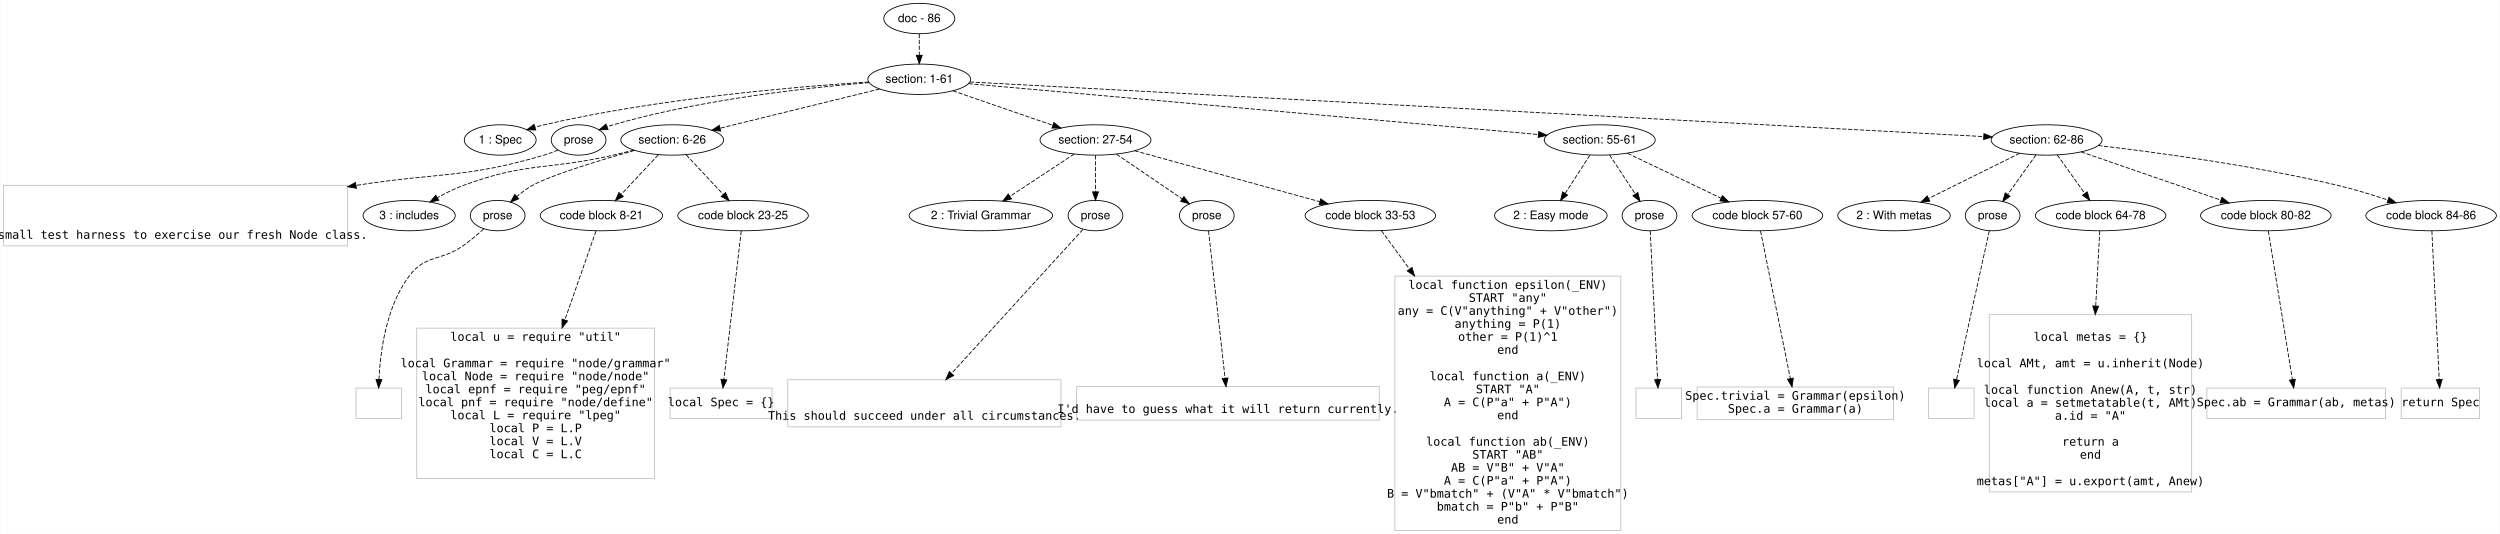
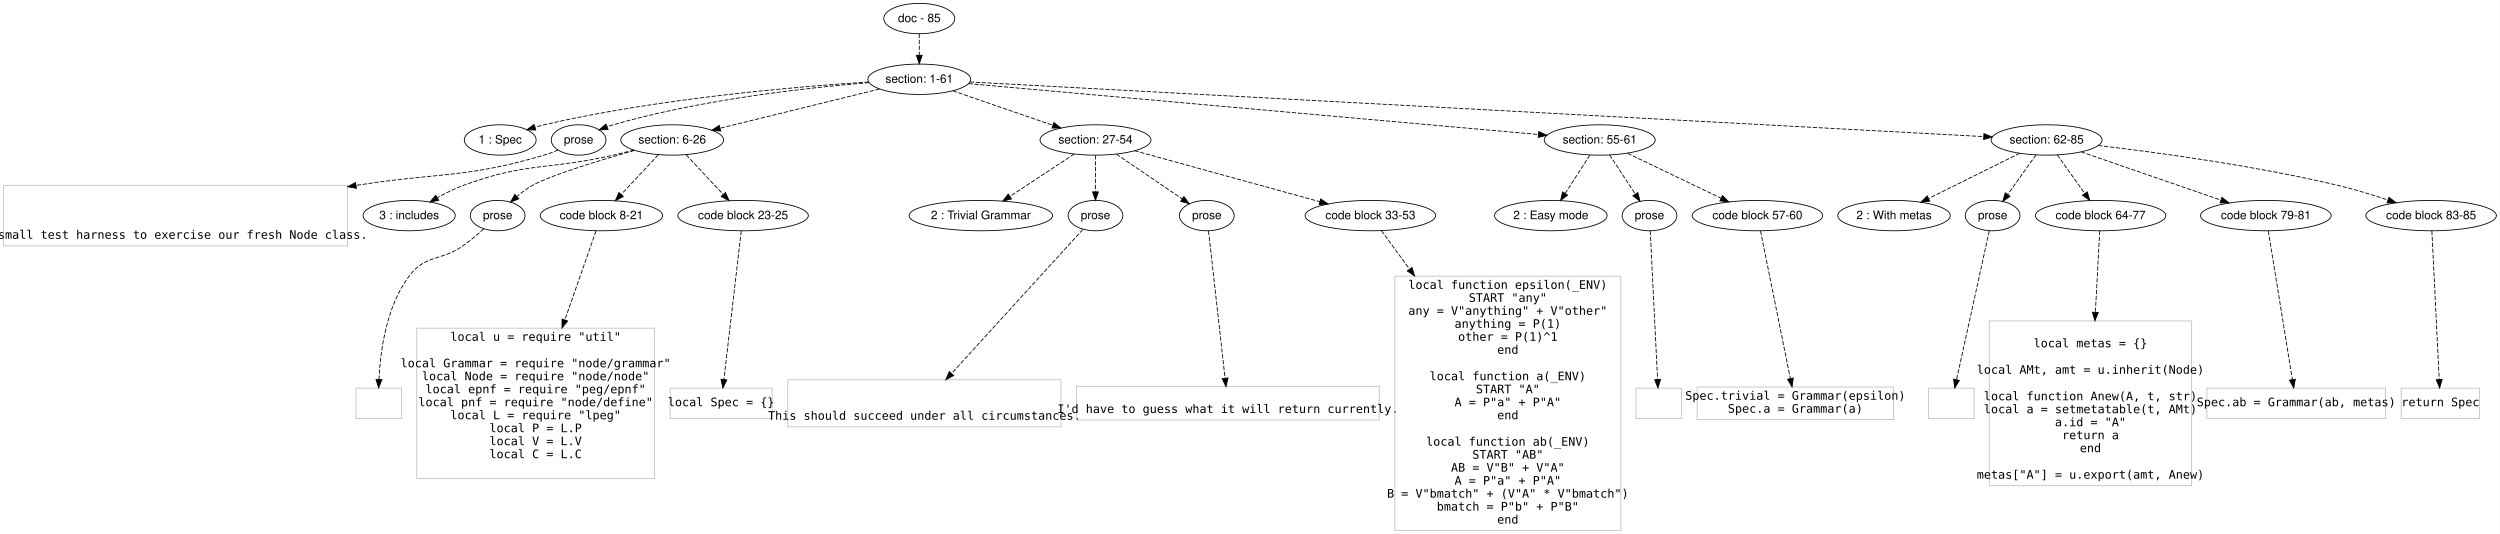
<svg xmlns="http://www.w3.org/2000/svg" width="2964pt" height="633pt" viewBox="0.00 0.00 2964.46 633.20">
  <g id="graph0" class="graph" transform="scale(1 1) rotate(0) translate(4 629.2006)">
    <polygon fill="#ffffff" stroke="transparent" points="-4,4 -4,-629.201 2960.461,-629.201 2960.461,4 -4,4" />
    <g id="node1" class="node">
      <ellipse fill="none" stroke="#000000" cx="1086" cy="-607.201" rx="42.122" ry="18" />
-       <text text-anchor="middle" x="1086" y="-603.001" font-family="Helvetica,sans-Serif" font-size="14.00" fill="#000000">doc - 86</text>
+       <text text-anchor="middle" x="1086" y="-603.001" font-family="Helvetica,sans-Serif" font-size="14.00" fill="#000000">doc - 85</text>
    </g>
    <g id="node2" class="node">
      <ellipse fill="none" stroke="#000000" cx="1086" cy="-535.201" rx="60.983" ry="18" />
      <text text-anchor="middle" x="1086" y="-531.001" font-family="Helvetica,sans-Serif" font-size="14.00" fill="#000000">section: 1-61</text>
    </g>
    <g id="edge1" class="edge">
      <path fill="none" stroke="#000000" stroke-dasharray="5,2" d="M1086,-589.032C1086,-581.332 1086,-572.175 1086,-563.617" />
      <polygon fill="#000000" stroke="#000000" points="1089.5,-563.614 1086,-553.614 1082.5,-563.614 1089.5,-563.614" />
    </g>
    <g id="node3" class="node">
      <ellipse fill="none" stroke="#000000" cx="589" cy="-463.201" rx="42.606" ry="18" />
      <text text-anchor="middle" x="589" y="-459.001" font-family="Helvetica,sans-Serif" font-size="14.00" fill="#000000">1 : Spec</text>
    </g>
    <g id="edge2" class="edge">
      <path fill="none" stroke="#000000" stroke-dasharray="5,2" d="M1025.919,-531.969C939.757,-526.423 776.541,-512.508 641,-481.201 637.44,-480.378 633.782,-479.4 630.136,-478.33" />
      <polygon fill="#000000" stroke="#000000" points="631.177,-474.988 620.587,-475.331 629.079,-481.667 631.177,-474.988" />
    </g>
    <g id="node4" class="node">
      <ellipse fill="none" stroke="#000000" cx="682" cy="-463.201" rx="32.459" ry="18" />
      <text text-anchor="middle" x="682" y="-459.001" font-family="Helvetica,sans-Serif" font-size="14.00" fill="#000000">prose</text>
    </g>
    <g id="edge3" class="edge">
      <path fill="none" stroke="#000000" stroke-dasharray="5,2" d="M1026.504,-531.224C953.742,-525.255 827.382,-511.293 723,-481.201 720.582,-480.503 718.119,-479.695 715.663,-478.814" />
      <polygon fill="#000000" stroke="#000000" points="716.909,-475.543 706.322,-475.142 714.348,-482.058 716.909,-475.543" />
    </g>
    <g id="node5" class="node">
      <ellipse fill="none" stroke="#000000" cx="793" cy="-463.201" rx="60.983" ry="18" />
      <text text-anchor="middle" x="793" y="-459.001" font-family="Helvetica,sans-Serif" font-size="14.00" fill="#000000">section: 6-26</text>
    </g>
    <g id="edge4" class="edge">
      <path fill="none" stroke="#000000" stroke-dasharray="5,2" d="M1038.925,-523.633C987.451,-510.984 904.973,-490.716 849.908,-477.185" />
      <polygon fill="#000000" stroke="#000000" points="850.505,-473.727 839.959,-474.74 848.835,-480.525 850.505,-473.727" />
    </g>
    <g id="node6" class="node">
      <ellipse fill="none" stroke="#000000" cx="1295" cy="-463.201" rx="65.819" ry="18" />
      <text text-anchor="middle" x="1295" y="-459.001" font-family="Helvetica,sans-Serif" font-size="14.00" fill="#000000">section: 27-54</text>
    </g>
    <g id="edge5" class="edge">
      <path fill="none" stroke="#000000" stroke-dasharray="5,2" d="M1125.803,-521.488C1159.507,-509.878 1208.013,-493.168 1244.455,-480.613" />
      <polygon fill="#000000" stroke="#000000" points="1245.602,-483.92 1253.917,-477.354 1243.322,-477.302 1245.602,-483.92" />
    </g>
    <g id="node7" class="node">
      <ellipse fill="none" stroke="#000000" cx="1893" cy="-463.201" rx="65.819" ry="18" />
      <text text-anchor="middle" x="1893" y="-459.001" font-family="Helvetica,sans-Serif" font-size="14.00" fill="#000000">section: 55-61</text>
    </g>
    <g id="edge6" class="edge">
      <path fill="none" stroke="#000000" stroke-dasharray="5,2" d="M1144.362,-529.994C1288.641,-517.121 1661.842,-483.824 1820.214,-469.695" />
      <polygon fill="#000000" stroke="#000000" points="1820.68,-473.167 1830.33,-468.792 1820.058,-466.195 1820.68,-473.167" />
    </g>
    <g id="node8" class="node">
      <ellipse fill="none" stroke="#000000" cx="2423" cy="-463.201" rx="65.819" ry="18" />
-       <text text-anchor="middle" x="2423" y="-459.001" font-family="Helvetica,sans-Serif" font-size="14.00" fill="#000000">section: 62-86</text>
+       <text text-anchor="middle" x="2423" y="-459.001" font-family="Helvetica,sans-Serif" font-size="14.00" fill="#000000">section: 62-85</text>
    </g>
    <g id="edge7" class="edge">
      <path fill="none" stroke="#000000" stroke-dasharray="5,2" d="M1146.045,-531.967C1363.447,-520.26 2109.222,-480.098 2348.482,-467.214" />
      <polygon fill="#000000" stroke="#000000" points="2348.678,-470.708 2358.475,-466.675 2348.301,-463.718 2348.678,-470.708" />
    </g>
    <g id="node9" class="node">
      <polygon fill="none" stroke="#c0c0c0" points="408,-409.402 0,-409.402 0,-337.599 408,-337.599 408,-409.402" />
      <text text-anchor="middle" x="204" y="-346.001" font-family="Inconsolata" font-size="14.00" fill="#000000">  A small test harness to exercise our fresh Node class.</text>
    </g>
    <g id="edge8" class="edge">
      <path fill="none" stroke="#000000" stroke-dasharray="5,2" d="M657.664,-451.308C652.272,-449.016 646.518,-446.826 641,-445.201 547.3,-417.594 518.305,-425.019 417.99,-409.323" />
      <polygon fill="#000000" stroke="#000000" points="418.483,-405.858 408.055,-407.73 417.375,-412.769 418.483,-405.858" />
    </g>
    <g id="node10" class="node">
      <ellipse fill="none" stroke="#000000" cx="481" cy="-373.5" rx="54.685" ry="18" />
      <text text-anchor="middle" x="481" y="-369.3" font-family="Helvetica,sans-Serif" font-size="14.00" fill="#000000">3 : includes</text>
    </g>
    <g id="edge9" class="edge">
      <path fill="none" stroke="#000000" stroke-dasharray="5,2" d="M747.522,-451.14C739.375,-449.084 730.95,-447.025 723,-445.201 644.333,-427.144 620.703,-437.194 545,-409.201 534.691,-405.388 524.051,-400.084 514.478,-394.728" />
      <polygon fill="#000000" stroke="#000000" points="516.079,-391.61 505.672,-389.624 512.569,-397.667 516.079,-391.61" />
    </g>
    <g id="node11" class="node">
      <ellipse fill="none" stroke="#000000" cx="586" cy="-373.5" rx="32.459" ry="18" />
      <text text-anchor="middle" x="586" y="-369.3" font-family="Helvetica,sans-Serif" font-size="14.00" fill="#000000">prose</text>
    </g>
    <g id="edge10" class="edge">
      <path fill="none" stroke="#000000" stroke-dasharray="5,2" d="M748.198,-450.82C706.551,-438.919 647.897,-421.039 627,-409.201 620.71,-405.637 614.514,-401.01 608.918,-396.275" />
      <polygon fill="#000000" stroke="#000000" points="610.993,-393.435 601.209,-389.372 606.324,-398.65 610.993,-393.435" />
    </g>
    <g id="node12" class="node">
      <ellipse fill="none" stroke="#000000" cx="709" cy="-373.5" rx="72.584" ry="18" />
      <text text-anchor="middle" x="709" y="-369.3" font-family="Helvetica,sans-Serif" font-size="14.00" fill="#000000">code block 8-21</text>
    </g>
    <g id="edge11" class="edge">
      <path fill="none" stroke="#000000" stroke-dasharray="5,2" d="M776.404,-445.479C763.864,-432.087 746.483,-413.527 732.513,-398.609" />
      <polygon fill="#000000" stroke="#000000" points="734.951,-396.092 725.561,-391.186 729.842,-400.877 734.951,-396.092" />
    </g>
    <g id="node13" class="node">
      <ellipse fill="none" stroke="#000000" cx="877" cy="-373.5" rx="77.421" ry="18" />
      <text text-anchor="middle" x="877" y="-369.3" font-family="Helvetica,sans-Serif" font-size="14.00" fill="#000000">code block 23-25</text>
    </g>
    <g id="edge12" class="edge">
      <path fill="none" stroke="#000000" stroke-dasharray="5,2" d="M809.596,-445.479C822.136,-432.087 839.517,-413.527 853.487,-398.609" />
      <polygon fill="#000000" stroke="#000000" points="856.158,-400.877 860.439,-391.186 851.049,-396.092 856.158,-400.877" />
    </g>
    <g id="node17" class="node">
      <ellipse fill="none" stroke="#000000" cx="1159" cy="-373.5" rx="85.088" ry="18" />
      <text text-anchor="middle" x="1159" y="-369.3" font-family="Helvetica,sans-Serif" font-size="14.00" fill="#000000">2 : Trivial Grammar</text>
    </g>
    <g id="edge16" class="edge">
      <path fill="none" stroke="#000000" stroke-dasharray="5,2" d="M1269.738,-446.539C1248.256,-432.37 1217.204,-411.889 1193.445,-396.219" />
      <polygon fill="#000000" stroke="#000000" points="1195.327,-393.268 1185.053,-390.684 1191.473,-399.111 1195.327,-393.268" />
    </g>
    <g id="node18" class="node">
      <ellipse fill="none" stroke="#000000" cx="1295" cy="-373.5" rx="32.459" ry="18" />
      <text text-anchor="middle" x="1295" y="-369.3" font-family="Helvetica,sans-Serif" font-size="14.00" fill="#000000">prose</text>
    </g>
    <g id="edge17" class="edge">
      <path fill="none" stroke="#000000" stroke-dasharray="5,2" d="M1295,-445.048C1295,-432.647 1295,-415.964 1295,-401.827" />
      <polygon fill="#000000" stroke="#000000" points="1298.5,-401.626 1295,-391.626 1291.5,-401.626 1298.5,-401.626" />
    </g>
    <g id="node19" class="node">
      <ellipse fill="none" stroke="#000000" cx="1427" cy="-373.5" rx="32.459" ry="18" />
      <text text-anchor="middle" x="1427" y="-369.3" font-family="Helvetica,sans-Serif" font-size="14.00" fill="#000000">prose</text>
    </g>
    <g id="edge18" class="edge">
      <path fill="none" stroke="#000000" stroke-dasharray="5,2" d="M1319.828,-446.329C1341.946,-431.298 1374.336,-409.288 1397.713,-393.402" />
      <polygon fill="#000000" stroke="#000000" points="1399.887,-396.156 1406.191,-387.641 1395.953,-390.367 1399.887,-396.156" />
    </g>
    <g id="node20" class="node">
      <ellipse fill="none" stroke="#000000" cx="1621" cy="-373.5" rx="77.421" ry="18" />
      <text text-anchor="middle" x="1621" y="-369.3" font-family="Helvetica,sans-Serif" font-size="14.00" fill="#000000">code block 33-53</text>
    </g>
    <g id="edge19" class="edge">
      <path fill="none" stroke="#000000" stroke-dasharray="5,2" d="M1341.362,-450.444C1399.012,-434.581 1497.54,-407.471 1560.925,-390.03" />
      <polygon fill="#000000" stroke="#000000" points="1562.072,-393.345 1570.785,-387.317 1560.215,-386.596 1562.072,-393.345" />
    </g>
    <g id="node24" class="node">
      <ellipse fill="none" stroke="#000000" cx="1835" cy="-373.5" rx="66.77" ry="18" />
      <text text-anchor="middle" x="1835" y="-369.3" font-family="Helvetica,sans-Serif" font-size="14.00" fill="#000000">2 : Easy mode</text>
    </g>
    <g id="edge23" class="edge">
      <path fill="none" stroke="#000000" stroke-dasharray="5,2" d="M1881.263,-445.048C1872.875,-432.076 1861.457,-414.418 1852.064,-399.891" />
      <polygon fill="#000000" stroke="#000000" points="1854.891,-397.817 1846.522,-391.32 1849.013,-401.618 1854.891,-397.817" />
    </g>
    <g id="node25" class="node">
      <ellipse fill="none" stroke="#000000" cx="1952" cy="-373.5" rx="32.459" ry="18" />
      <text text-anchor="middle" x="1952" y="-369.3" font-family="Helvetica,sans-Serif" font-size="14.00" fill="#000000">prose</text>
    </g>
    <g id="edge24" class="edge">
      <path fill="none" stroke="#000000" stroke-dasharray="5,2" d="M1904.657,-445.479C1913.333,-432.287 1925.31,-414.079 1935.045,-399.278" />
      <polygon fill="#000000" stroke="#000000" points="1938.197,-400.855 1940.768,-390.577 1932.349,-397.008 1938.197,-400.855" />
    </g>
    <g id="node26" class="node">
      <ellipse fill="none" stroke="#000000" cx="2080" cy="-373.5" rx="77.421" ry="18" />
      <text text-anchor="middle" x="2080" y="-369.3" font-family="Helvetica,sans-Serif" font-size="14.00" fill="#000000">code block 57-60</text>
    </g>
    <g id="edge25" class="edge">
      <path fill="none" stroke="#000000" stroke-dasharray="5,2" d="M1926.001,-447.37C1956.862,-432.567 2003.133,-410.372 2036.898,-394.176" />
      <polygon fill="#000000" stroke="#000000" points="2038.564,-397.259 2046.066,-389.778 2035.536,-390.947 2038.564,-397.259" />
    </g>
    <g id="node29" class="node">
      <ellipse fill="none" stroke="#000000" cx="2242" cy="-373.5" rx="66.744" ry="18" />
      <text text-anchor="middle" x="2242" y="-369.3" font-family="Helvetica,sans-Serif" font-size="14.00" fill="#000000">2 : With metas</text>
    </g>
    <g id="edge28" class="edge">
      <path fill="none" stroke="#000000" stroke-dasharray="5,2" d="M2391.057,-447.37C2361.037,-432.493 2315.952,-410.15 2283.23,-393.933" />
      <polygon fill="#000000" stroke="#000000" points="2284.441,-390.627 2273.927,-389.323 2281.333,-396.899 2284.441,-390.627" />
    </g>
    <g id="node30" class="node">
      <ellipse fill="none" stroke="#000000" cx="2359" cy="-373.5" rx="32.459" ry="18" />
      <text text-anchor="middle" x="2359" y="-369.3" font-family="Helvetica,sans-Serif" font-size="14.00" fill="#000000">prose</text>
    </g>
    <g id="edge29" class="edge">
      <path fill="none" stroke="#000000" stroke-dasharray="5,2" d="M2410.356,-445.479C2400.794,-432.077 2387.538,-413.499 2376.89,-398.574" />
      <polygon fill="#000000" stroke="#000000" points="2379.626,-396.383 2370.969,-390.275 2373.928,-400.449 2379.626,-396.383" />
    </g>
    <g id="node31" class="node">
      <ellipse fill="none" stroke="#000000" cx="2487" cy="-373.5" rx="77.421" ry="18" />
-       <text text-anchor="middle" x="2487" y="-369.3" font-family="Helvetica,sans-Serif" font-size="14.00" fill="#000000">code block 64-78</text>
+       <text text-anchor="middle" x="2487" y="-369.3" font-family="Helvetica,sans-Serif" font-size="14.00" fill="#000000">code block 64-77</text>
    </g>
    <g id="edge30" class="edge">
      <path fill="none" stroke="#000000" stroke-dasharray="5,2" d="M2435.644,-445.479C2444.963,-432.418 2457.789,-414.442 2468.291,-399.722" />
      <polygon fill="#000000" stroke="#000000" points="2471.204,-401.666 2474.163,-391.493 2465.506,-397.6 2471.204,-401.666" />
    </g>
    <g id="node32" class="node">
      <ellipse fill="none" stroke="#000000" cx="2683" cy="-373.5" rx="77.421" ry="18" />
-       <text text-anchor="middle" x="2683" y="-369.3" font-family="Helvetica,sans-Serif" font-size="14.00" fill="#000000">code block 80-82</text>
+       <text text-anchor="middle" x="2683" y="-369.3" font-family="Helvetica,sans-Serif" font-size="14.00" fill="#000000">code block 79-81</text>
    </g>
    <g id="edge31" class="edge">
      <path fill="none" stroke="#000000" stroke-dasharray="5,2" d="M2463.911,-449.086C2508.69,-433.637 2580.642,-408.814 2629.782,-391.861" />
      <polygon fill="#000000" stroke="#000000" points="2630.979,-395.15 2639.291,-388.58 2628.696,-388.533 2630.979,-395.15" />
    </g>
    <g id="node33" class="node">
      <ellipse fill="none" stroke="#000000" cx="2879" cy="-373.5" rx="77.421" ry="18" />
-       <text text-anchor="middle" x="2879" y="-369.3" font-family="Helvetica,sans-Serif" font-size="14.00" fill="#000000">code block 84-86</text>
+       <text text-anchor="middle" x="2879" y="-369.3" font-family="Helvetica,sans-Serif" font-size="14.00" fill="#000000">code block 83-85</text>
    </g>
    <g id="edge32" class="edge">
      <path fill="none" stroke="#000000" stroke-dasharray="5,2" d="M2484.198,-456.633C2553.794,-448.477 2670.54,-432.704 2769,-409.201 2788.451,-404.558 2809.417,-398.123 2827.775,-391.995" />
      <polygon fill="#000000" stroke="#000000" points="2829.051,-395.258 2837.397,-388.732 2826.803,-388.629 2829.051,-395.258" />
    </g>
    <g id="node14" class="node">
      <polygon fill="none" stroke="#c0c0c0" points="472,-168.9 418,-168.9 418,-132.9 472,-132.9 472,-168.9" />
    </g>
    <g id="edge13" class="edge">
      <path fill="none" stroke="#000000" stroke-dasharray="5,2" d="M569.482,-357.75C562.246,-351.218 553.483,-343.786 545,-337.8 518.333,-318.987 500.654,-327.854 481,-301.8 453.749,-265.677 446.761,-211.974 445.177,-179.325" />
      <polygon fill="#000000" stroke="#000000" points="448.668,-178.989 444.826,-169.115 441.672,-179.23 448.668,-178.989" />
    </g>
    <g id="node15" class="node">
      <polygon fill="none" stroke="#c0c0c0" points="772,-240.001 490,-240.001 490,-61.8 772,-61.8 772,-240.001" />
      <text text-anchor="middle" x="631" y="-225" font-family="Inconsolata" font-size="14.00" fill="#000000">local u = require "util"</text>
      <text text-anchor="middle" x="631" y="-193.6" font-family="Inconsolata" font-size="14.00" fill="#000000">local Grammar = require "node/grammar"</text>
      <text text-anchor="middle" x="631" y="-178.2" font-family="Inconsolata" font-size="14.00" fill="#000000">local Node = require "node/node"</text>
      <text text-anchor="middle" x="631" y="-162.8" font-family="Inconsolata" font-size="14.00" fill="#000000">local epnf = require "peg/epnf"</text>
      <text text-anchor="middle" x="631" y="-147.4" font-family="Inconsolata" font-size="14.00" fill="#000000">local pnf = require "node/define"</text>
      <text text-anchor="middle" x="631" y="-132" font-family="Inconsolata" font-size="14.00" fill="#000000">local L = require "lpeg"</text>
      <text text-anchor="middle" x="631" y="-116.6" font-family="Inconsolata" font-size="14.00" fill="#000000">local P = L.P</text>
      <text text-anchor="middle" x="631" y="-101.2" font-family="Inconsolata" font-size="14.00" fill="#000000">local V = L.V</text>
      <text text-anchor="middle" x="631" y="-85.8" font-family="Inconsolata" font-size="14.00" fill="#000000">local C = L.C</text>
    </g>
    <g id="edge14" class="edge">
      <path fill="none" stroke="#000000" stroke-dasharray="5,2" d="M702.617,-355.284C694.449,-331.973 679.674,-289.809 665.657,-249.807" />
      <polygon fill="#000000" stroke="#000000" points="668.915,-248.519 662.305,-240.239 662.308,-250.834 668.915,-248.519" />
    </g>
    <g id="node16" class="node">
      <polygon fill="none" stroke="#c0c0c0" points="911.5,-168.9 790.5,-168.9 790.5,-132.9 911.5,-132.9 911.5,-168.9" />
      <text text-anchor="middle" x="851" y="-147.4" font-family="Inconsolata" font-size="14.00" fill="#000000">local Spec = {}</text>
    </g>
    <g id="edge15" class="edge">
      <path fill="none" stroke="#000000" stroke-dasharray="5,2" d="M874.872,-355.284C870.338,-316.463 859.696,-225.354 854.285,-179.022" />
      <polygon fill="#000000" stroke="#000000" points="857.757,-178.583 853.121,-169.056 850.804,-179.395 857.757,-178.583" />
    </g>
    <g id="node21" class="node">
      <polygon fill="none" stroke="#c0c0c0" points="1254,-178.802 930,-178.802 930,-122.999 1254,-122.999 1254,-178.802" />
      <text text-anchor="middle" x="1092" y="-131.4" font-family="Inconsolata" font-size="14.00" fill="#000000">This should succeed under all circumstances.</text>
    </g>
    <g id="edge20" class="edge">
      <path fill="none" stroke="#000000" stroke-dasharray="5,2" d="M1280.073,-357.132C1247.393,-321.297 1168.885,-235.209 1124.321,-186.342" />
      <polygon fill="#000000" stroke="#000000" points="1126.797,-183.863 1117.473,-178.832 1121.625,-188.579 1126.797,-183.863" />
    </g>
    <g id="node22" class="node">
      <polygon fill="none" stroke="#c0c0c0" points="1631.5,-170.802 1272.5,-170.802 1272.5,-130.998 1631.5,-130.998 1631.5,-170.802" />
      <text text-anchor="middle" x="1452" y="-139.4" font-family="Inconsolata" font-size="14.00" fill="#000000">I'd have to guess what it will return currently. </text>
    </g>
    <g id="edge21" class="edge">
      <path fill="none" stroke="#000000" stroke-dasharray="5,2" d="M1429.046,-355.284C1433.352,-316.944 1443.385,-227.607 1448.646,-180.767" />
      <polygon fill="#000000" stroke="#000000" points="1452.145,-180.968 1449.783,-170.639 1445.189,-180.186 1452.145,-180.968" />
    </g>
    <g id="node23" class="node">
      <polygon fill="none" stroke="#c0c0c0" points="1918,-301.701 1650,-301.701 1650,-.1 1918,-.1 1918,-301.701" />
      <text text-anchor="middle" x="1784" y="-286.601" font-family="Inconsolata" font-size="14.00" fill="#000000">local function epsilon(_ENV)</text>
      <text text-anchor="middle" x="1784" y="-271.2" font-family="Inconsolata" font-size="14.00" fill="#000000">  START "any"</text>
-       <text text-anchor="middle" x="1784" y="-255.8" font-family="Inconsolata" font-size="14.00" fill="#000000">  any = C(V"anything" + V"other")</text>
+       <text text-anchor="middle" x="1784" y="-255.8" font-family="Inconsolata" font-size="14.00" fill="#000000">  any = V"anything" + V"other"</text>
      <text text-anchor="middle" x="1784" y="-240.4" font-family="Inconsolata" font-size="14.00" fill="#000000">  anything = P(1)</text>
      <text text-anchor="middle" x="1784" y="-225" font-family="Inconsolata" font-size="14.00" fill="#000000">  other = P(1)^1</text>
      <text text-anchor="middle" x="1784" y="-209.6" font-family="Inconsolata" font-size="14.00" fill="#000000">end </text>
      <text text-anchor="middle" x="1784" y="-178.2" font-family="Inconsolata" font-size="14.00" fill="#000000">local function a(_ENV)</text>
      <text text-anchor="middle" x="1784" y="-162.8" font-family="Inconsolata" font-size="14.00" fill="#000000">  START "A"</text>
-       <text text-anchor="middle" x="1784" y="-147.4" font-family="Inconsolata" font-size="14.00" fill="#000000">  A = C(P"a" + P"A")</text>
+       <text text-anchor="middle" x="1784" y="-147.4" font-family="Inconsolata" font-size="14.00" fill="#000000">  A = P"a" + P"A"</text>
      <text text-anchor="middle" x="1784" y="-132" font-family="Inconsolata" font-size="14.00" fill="#000000">end</text>
      <text text-anchor="middle" x="1784" y="-100.6" font-family="Inconsolata" font-size="14.00" fill="#000000">local function ab(_ENV)</text>
      <text text-anchor="middle" x="1784" y="-85.2" font-family="Inconsolata" font-size="14.00" fill="#000000">  START "AB"</text>
      <text text-anchor="middle" x="1784" y="-69.8" font-family="Inconsolata" font-size="14.00" fill="#000000">  AB = V"B" + V"A"  </text>
-       <text text-anchor="middle" x="1784" y="-54.4" font-family="Inconsolata" font-size="14.00" fill="#000000">  A = C(P"a" + P"A")</text>
+       <text text-anchor="middle" x="1784" y="-54.4" font-family="Inconsolata" font-size="14.00" fill="#000000">  A = P"a" + P"A"</text>
      <text text-anchor="middle" x="1784" y="-39" font-family="Inconsolata" font-size="14.00" fill="#000000">  B = V"bmatch" + (V"A" * V"bmatch")</text>
      <text text-anchor="middle" x="1784" y="-23.6" font-family="Inconsolata" font-size="14.00" fill="#000000">  bmatch = P"b" + P"B"</text>
      <text text-anchor="middle" x="1784" y="-8.2" font-family="Inconsolata" font-size="14.00" fill="#000000">end</text>
    </g>
    <g id="edge22" class="edge">
      <path fill="none" stroke="#000000" stroke-dasharray="5,2" d="M1634.063,-355.661C1642.383,-344.298 1654.062,-328.35 1667.268,-310.314" />
      <polygon fill="#000000" stroke="#000000" points="1670.353,-312.026 1673.437,-301.89 1664.705,-307.89 1670.353,-312.026" />
    </g>
    <g id="node27" class="node">
      <polygon fill="none" stroke="#c0c0c0" points="1990,-168.9 1936,-168.9 1936,-132.9 1990,-132.9 1990,-168.9" />
    </g>
    <g id="edge26" class="edge">
      <path fill="none" stroke="#000000" stroke-dasharray="5,2" d="M1952.9,-355.284C1954.814,-316.545 1959.302,-225.737 1961.596,-179.315" />
      <polygon fill="#000000" stroke="#000000" points="1965.105,-179.217 1962.103,-169.056 1958.113,-178.871 1965.105,-179.217" />
    </g>
    <g id="node28" class="node">
      <polygon fill="none" stroke="#c0c0c0" points="2241.5,-170.201 2008.5,-170.201 2008.5,-131.6 2241.5,-131.6 2241.5,-170.201" />
      <text text-anchor="middle" x="2125" y="-155.1" font-family="Inconsolata" font-size="14.00" fill="#000000">Spec.trivial = Grammar(epsilon)</text>
      <text text-anchor="middle" x="2125" y="-139.7" font-family="Inconsolata" font-size="14.00" fill="#000000">Spec.a = Grammar(a)</text>
    </g>
    <g id="edge27" class="edge">
      <path fill="none" stroke="#000000" stroke-dasharray="5,2" d="M2083.682,-355.284C2091.469,-316.767 2109.66,-226.78 2119.093,-180.12" />
      <polygon fill="#000000" stroke="#000000" points="2122.524,-180.814 2121.075,-170.318 2115.662,-179.426 2122.524,-180.814" />
    </g>
    <g id="node34" class="node">
      <polygon fill="none" stroke="#c0c0c0" points="2337,-168.9 2283,-168.9 2283,-132.9 2337,-132.9 2337,-168.9" />
    </g>
    <g id="edge33" class="edge">
      <path fill="none" stroke="#000000" stroke-dasharray="5,2" d="M2354.99,-355.284C2346.445,-316.463 2326.389,-225.354 2316.19,-179.022" />
      <polygon fill="#000000" stroke="#000000" points="2319.565,-178.07 2313.997,-169.056 2312.728,-179.575 2319.565,-178.07" />
    </g>
    <g id="node35" class="node">
-       <polygon fill="none" stroke="#c0c0c0" points="2595,-256.001 2355,-256.001 2355,-45.8 2595,-45.8 2595,-256.001" />
-       <text text-anchor="middle" x="2475" y="-225" font-family="Inconsolata" font-size="14.00" fill="#000000">local metas = {}</text>
-       <text text-anchor="middle" x="2475" y="-193.6" font-family="Inconsolata" font-size="14.00" fill="#000000">local AMt, amt = u.inherit(Node)</text>
-       <text text-anchor="middle" x="2475" y="-162.2" font-family="Inconsolata" font-size="14.00" fill="#000000">local function Anew(A, t, str)</text>
-       <text text-anchor="middle" x="2475" y="-146.8" font-family="Inconsolata" font-size="14.00" fill="#000000">  local a = setmetatable(t, AMt)</text>
-       <text text-anchor="middle" x="2475" y="-131.4" font-family="Inconsolata" font-size="14.00" fill="#000000">  a.id = "A"</text>
-       <text text-anchor="middle" x="2475" y="-116" font-family="Inconsolata" font-size="14.00" fill="#000000">  </text>
-       <text text-anchor="middle" x="2475" y="-100.6" font-family="Inconsolata" font-size="14.00" fill="#000000">  return a</text>
-       <text text-anchor="middle" x="2475" y="-85.2" font-family="Inconsolata" font-size="14.00" fill="#000000">end</text>
-       <text text-anchor="middle" x="2475" y="-53.8" font-family="Inconsolata" font-size="14.00" fill="#000000">metas["A"] = u.export(amt, Anew)</text>
+       <polygon fill="none" stroke="#c0c0c0" points="2595,-248.601 2355,-248.601 2355,-53.2 2595,-53.2 2595,-248.601" />
+       <text text-anchor="middle" x="2475" y="-217.3" font-family="Inconsolata" font-size="14.00" fill="#000000">local metas = {}</text>
+       <text text-anchor="middle" x="2475" y="-185.9" font-family="Inconsolata" font-size="14.00" fill="#000000">local AMt, amt = u.inherit(Node)</text>
+       <text text-anchor="middle" x="2475" y="-154.5" font-family="Inconsolata" font-size="14.00" fill="#000000">local function Anew(A, t, str)</text>
+       <text text-anchor="middle" x="2475" y="-139.1" font-family="Inconsolata" font-size="14.00" fill="#000000">  local a = setmetatable(t, AMt)</text>
+       <text text-anchor="middle" x="2475" y="-123.7" font-family="Inconsolata" font-size="14.00" fill="#000000">  a.id = "A"  </text>
+       <text text-anchor="middle" x="2475" y="-108.3" font-family="Inconsolata" font-size="14.00" fill="#000000">  return a</text>
+       <text text-anchor="middle" x="2475" y="-92.9" font-family="Inconsolata" font-size="14.00" fill="#000000">end</text>
+       <text text-anchor="middle" x="2475" y="-61.5" font-family="Inconsolata" font-size="14.00" fill="#000000">metas["A"] = u.export(amt, Anew)</text>
    </g>
    <g id="edge34" class="edge">
-       <path fill="none" stroke="#000000" stroke-dasharray="5,2" d="M2486.018,-355.284C2484.935,-335.202 2483.099,-301.127 2481.232,-266.497" />
-       <polygon fill="#000000" stroke="#000000" points="2484.712,-266.035 2480.679,-256.238 2477.722,-266.412 2484.712,-266.035" />
+       <path fill="none" stroke="#000000" stroke-dasharray="5,2" d="M2486.018,-355.284C2484.859,-333.787 2482.836,-296.256 2480.837,-259.173" />
+       <polygon fill="#000000" stroke="#000000" points="2484.308,-258.537 2480.274,-248.74 2477.318,-258.914 2484.308,-258.537" />
    </g>
    <g id="node36" class="node">
      <polygon fill="none" stroke="#c0c0c0" points="2825,-168.9 2613,-168.9 2613,-132.9 2825,-132.9 2825,-168.9" />
      <text text-anchor="middle" x="2719" y="-147.4" font-family="Inconsolata" font-size="14.00" fill="#000000">Spec.ab = Grammar(ab, metas)</text>
    </g>
    <g id="edge35" class="edge">
      <path fill="none" stroke="#000000" stroke-dasharray="5,2" d="M2685.946,-355.284C2692.224,-316.463 2706.959,-225.354 2714.452,-179.022" />
      <polygon fill="#000000" stroke="#000000" points="2717.922,-179.487 2716.064,-169.056 2711.012,-178.369 2717.922,-179.487" />
    </g>
    <g id="node37" class="node">
      <polygon fill="none" stroke="#c0c0c0" points="2936.5,-168.9 2843.5,-168.9 2843.5,-132.9 2936.5,-132.9 2936.5,-168.9" />
      <text text-anchor="middle" x="2890" y="-147.4" font-family="Inconsolata" font-size="14.00" fill="#000000">return Spec</text>
    </g>
    <g id="edge36" class="edge">
      <path fill="none" stroke="#000000" stroke-dasharray="5,2" d="M2879.9,-355.284C2881.814,-316.545 2886.302,-225.737 2888.596,-179.315" />
      <polygon fill="#000000" stroke="#000000" points="2892.105,-179.217 2889.103,-169.056 2885.113,-178.871 2892.105,-179.217" />
    </g>
  </g>
</svg>
